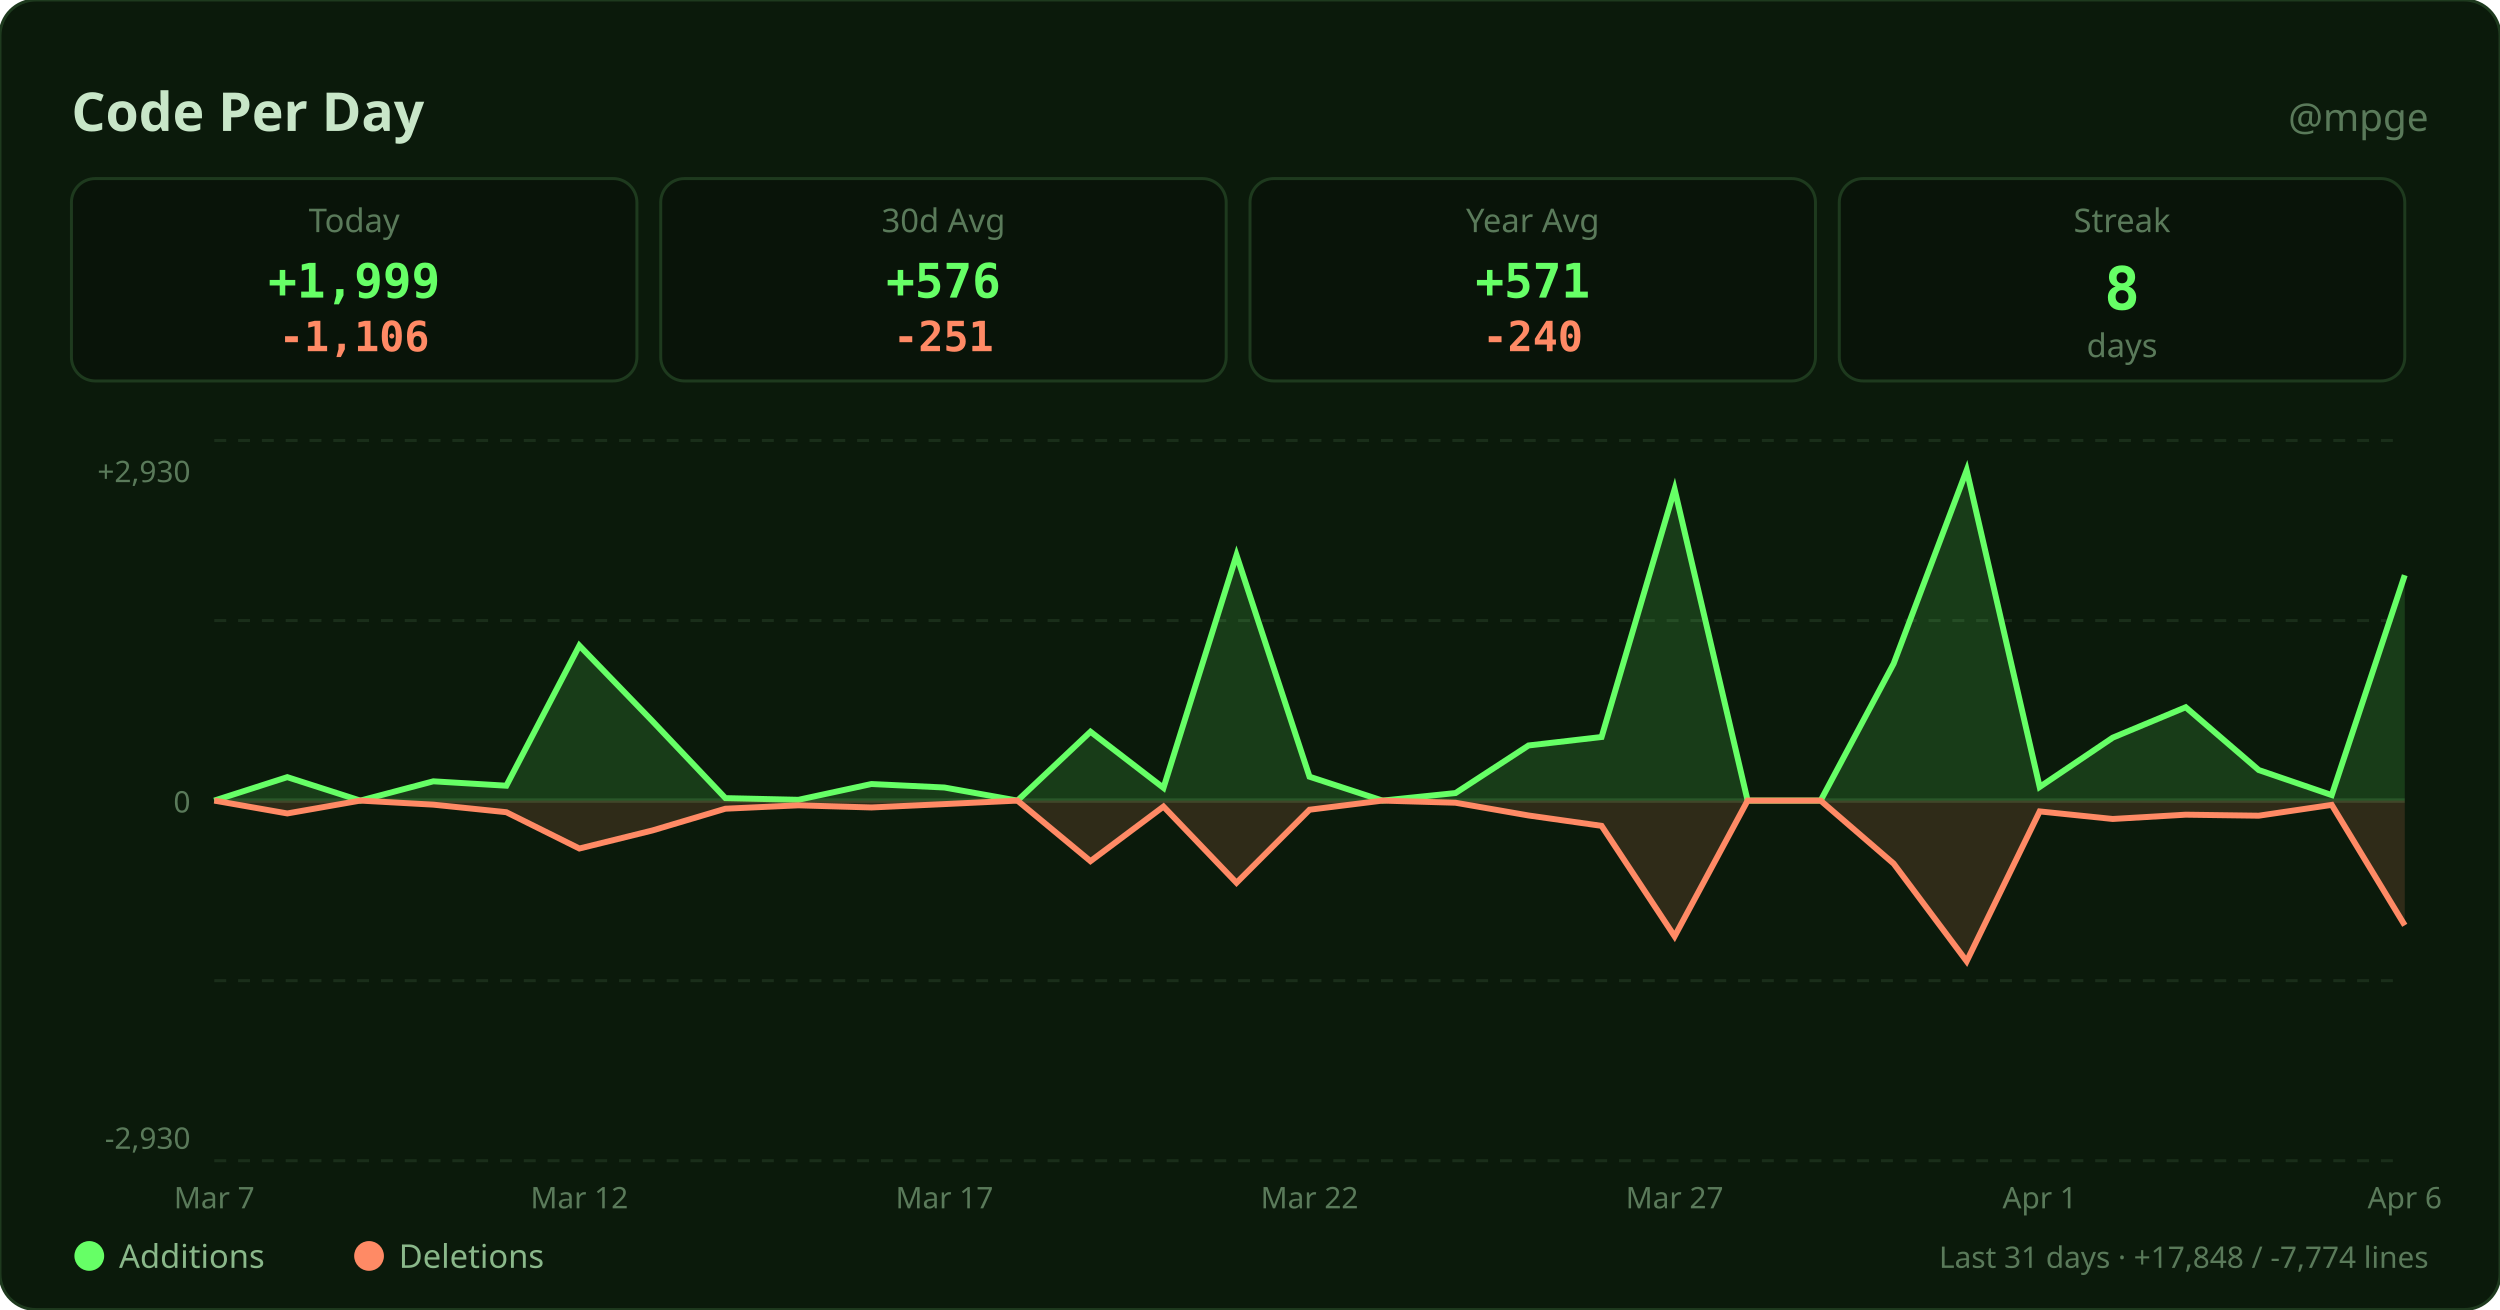
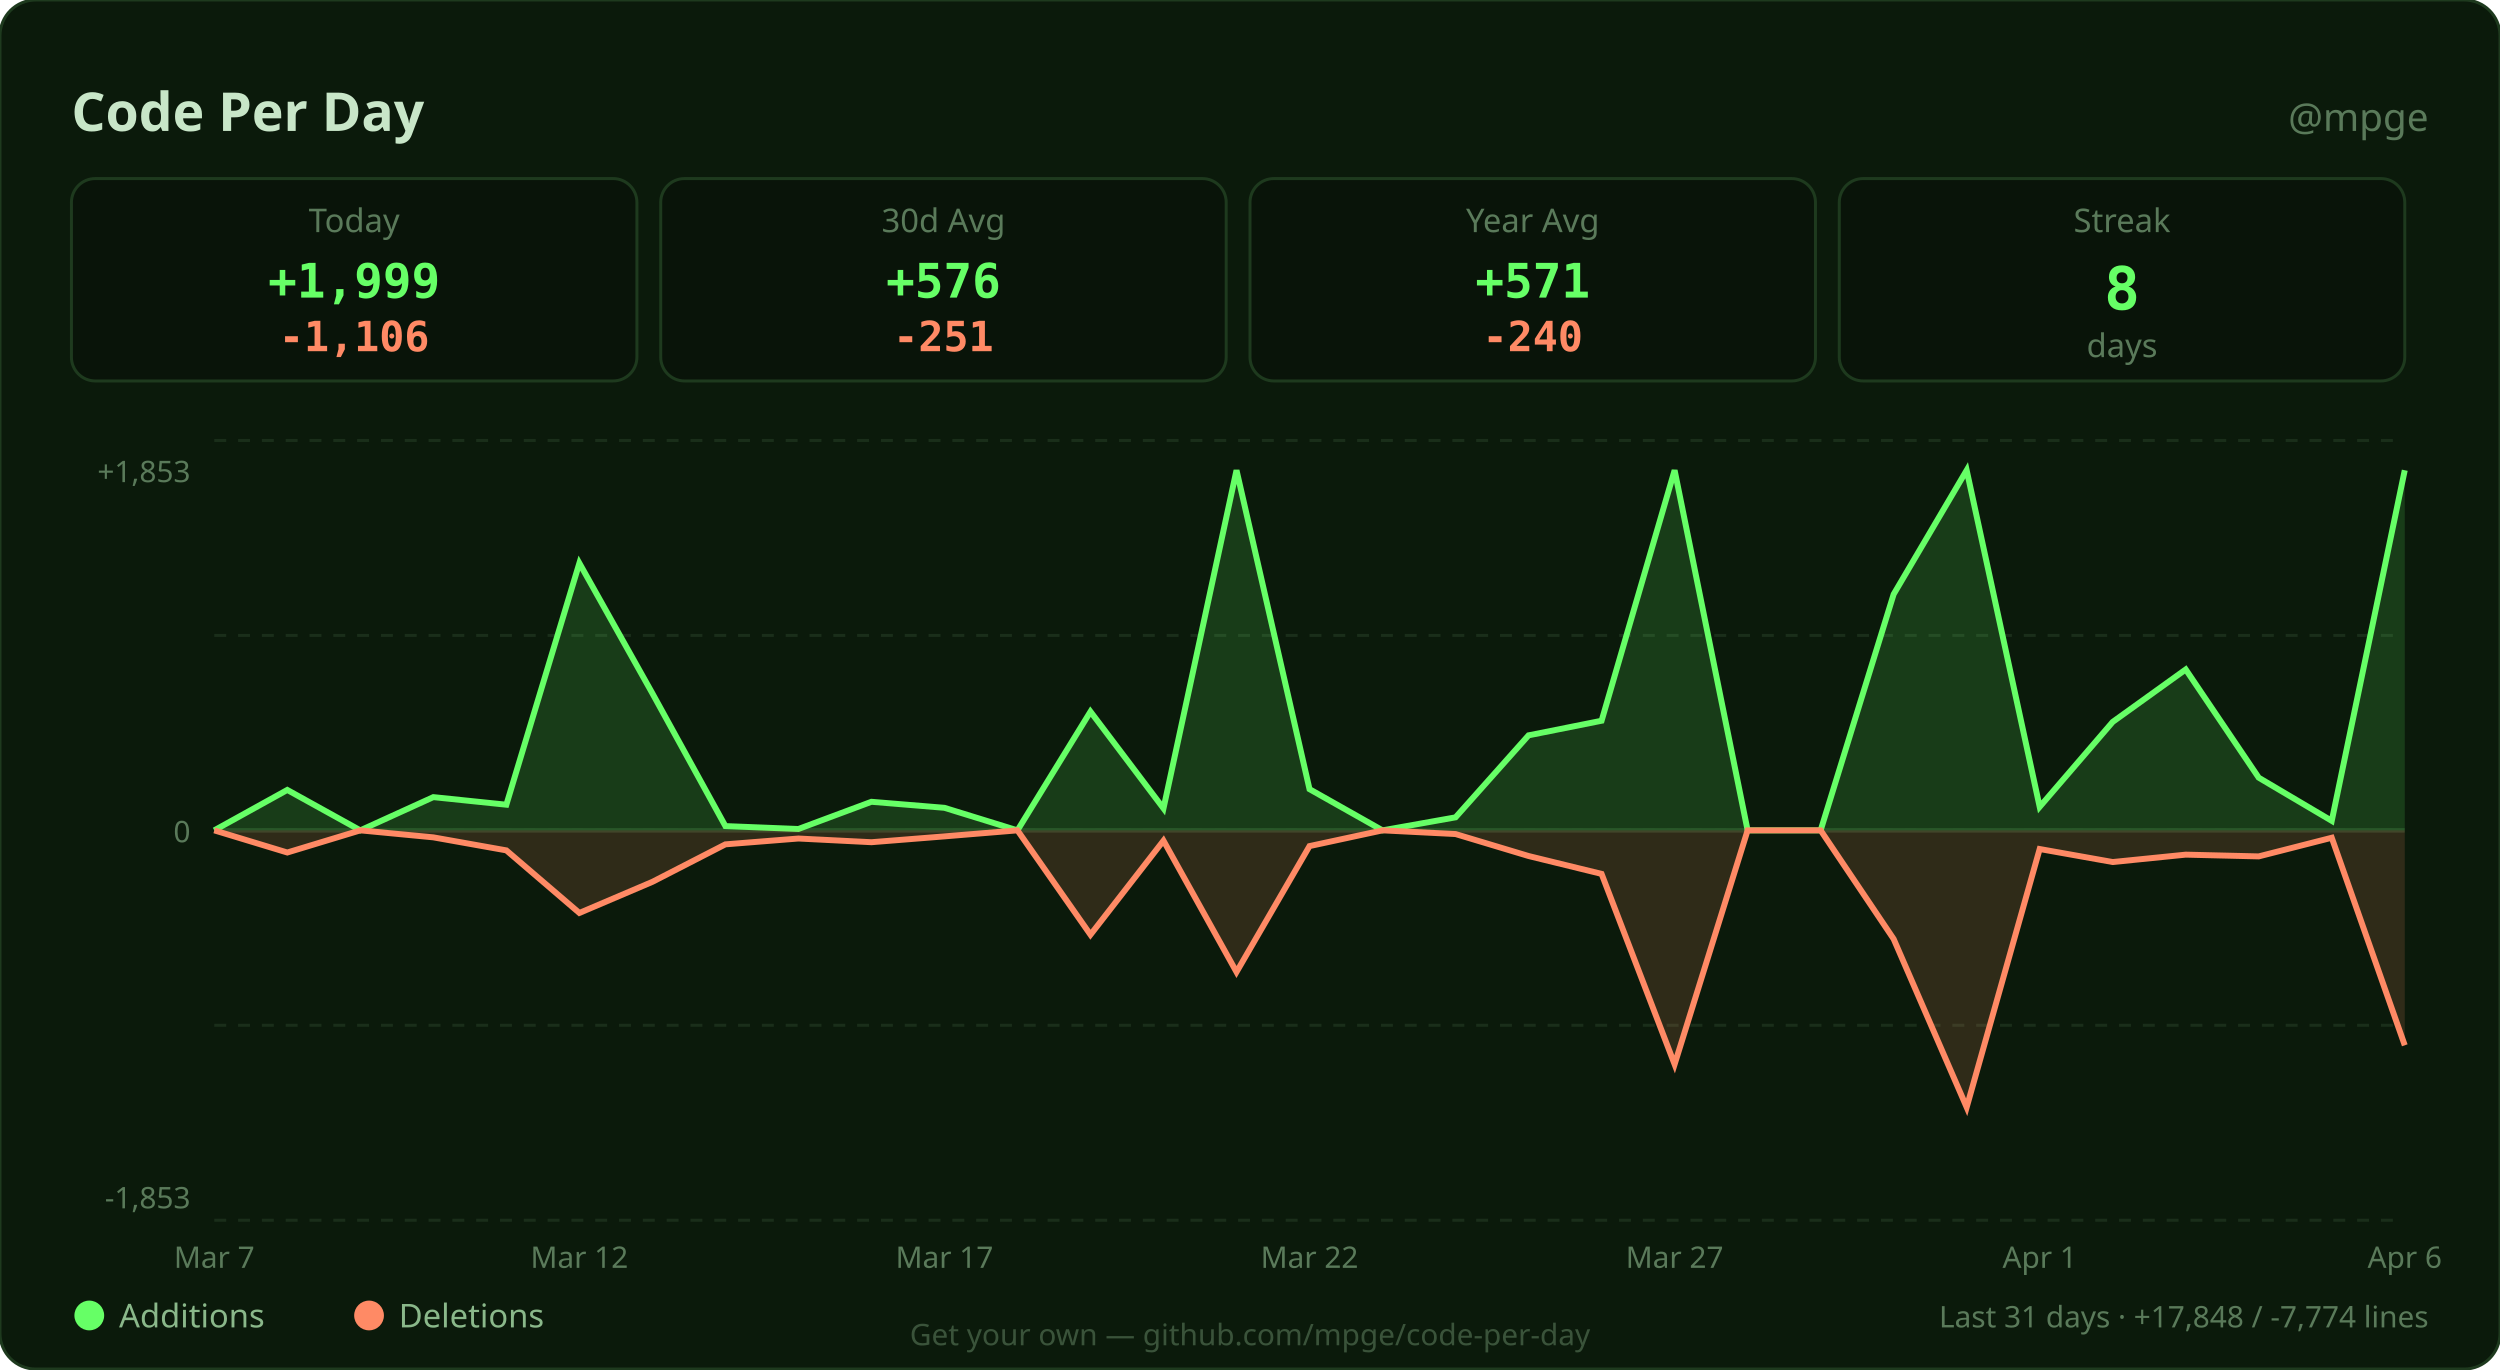
- <svg xmlns="http://www.w3.org/2000/svg" width="840" height="440" viewBox="0 0 840 440">
+ <svg xmlns="http://www.w3.org/2000/svg" width="840" height="460" viewBox="0 0 840 460">
  <style>
      @keyframes fadeInUp {
        from { opacity: 0; transform: translateY(12px); }
        to   { opacity: 1; transform: translateY(0); }
      }
      @keyframes growBar {
        from { transform: scaleY(0); }
        to   { transform: scaleY(1); }
      }
      .cpd-header  { animation: fadeInUp 0.5s ease both; }
      .cpd-stats   { animation: fadeInUp 0.5s ease 0.15s both; }
      .cpd-chart   { animation: fadeInUp 0.5s ease 0.3s both; }
      .cpd-legend  { animation: fadeInUp 0.5s ease 0.45s both; }
    </style>
-   <rect width="840" height="440" rx="12" fill="#0b1a0b" stroke="#1e3a1e" stroke-width="1" />
+   <rect width="840" height="460" rx="12" fill="#0b1a0b" stroke="#1e3a1e" stroke-width="1" />
  <g class="cpd-header">
-     <text x="24" y="44" fill="#c8e6c8" font-size="18" font-family="'Segoe UI', sans-serif" font-weight="700">Code Per Day</text>
+     <a href="https://github.com/mpge/code-per-day" target="_blank">
+       <text x="24" y="44" fill="#c8e6c8" font-size="18" font-family="'Segoe UI', sans-serif" font-weight="700">Code Per Day</text>
+     </a>
    <text x="816" y="44" fill="#5a7a5a" font-size="13" font-family="'Segoe UI', sans-serif" text-anchor="end" font-weight="500">@mpge</text>
  </g>
  <g class="cpd-stats">
    <rect x="24" y="60" width="190" height="68" rx="8" fill="#091409" stroke="#1e3a1e" stroke-width="1" />
    <text x="119" y="78" fill="#5a7a5a" font-size="11" font-family="'Segoe UI', sans-serif" text-anchor="middle" font-weight="500">Today</text>
    <text x="119" y="100" fill="#66ff66" font-size="16" font-family="'Segoe UI Mono', 'Cascadia Code', monospace" text-anchor="middle" font-weight="700">+1,999</text>
    <text x="119" y="118" fill="#ff8a65" font-size="14" font-family="'Segoe UI Mono', 'Cascadia Code', monospace" text-anchor="middle" font-weight="600">-1,106</text>
    <rect x="222" y="60" width="190" height="68" rx="8" fill="#091409" stroke="#1e3a1e" stroke-width="1" />
    <text x="317" y="78" fill="#5a7a5a" font-size="11" font-family="'Segoe UI', sans-serif" text-anchor="middle" font-weight="500">30d Avg</text>
    <text x="317" y="100" fill="#66ff66" font-size="16" font-family="'Segoe UI Mono', 'Cascadia Code', monospace" text-anchor="middle" font-weight="700">+576</text>
    <text x="317" y="118" fill="#ff8a65" font-size="14" font-family="'Segoe UI Mono', 'Cascadia Code', monospace" text-anchor="middle" font-weight="600">-251</text>
    <rect x="420" y="60" width="190" height="68" rx="8" fill="#091409" stroke="#1e3a1e" stroke-width="1" />
    <text x="515" y="78" fill="#5a7a5a" font-size="11" font-family="'Segoe UI', sans-serif" text-anchor="middle" font-weight="500">Year Avg</text>
    <text x="515" y="100" fill="#66ff66" font-size="16" font-family="'Segoe UI Mono', 'Cascadia Code', monospace" text-anchor="middle" font-weight="700">+571</text>
    <text x="515" y="118" fill="#ff8a65" font-size="14" font-family="'Segoe UI Mono', 'Cascadia Code', monospace" text-anchor="middle" font-weight="600">-240</text>
    <rect x="618" y="60" width="190" height="68" rx="8" fill="#091409" stroke="#1e3a1e" stroke-width="1" />
    <text x="713" y="78" fill="#5a7a5a" font-size="11" font-family="'Segoe UI', sans-serif" text-anchor="middle" font-weight="500">Streak</text>
    <text x="713" y="104" fill="#66ff66" font-size="20" font-family="'Segoe UI Mono', 'Cascadia Code', monospace" text-anchor="middle" font-weight="700">8</text>
    <text x="713" y="120" fill="#5a7a5a" font-size="11" font-family="'Segoe UI', sans-serif" text-anchor="middle">days</text>
  </g>
  <g class="cpd-chart">
    <line x1="72" y1="148" x2="808" y2="148" stroke="#1a2e1a" stroke-width="1" stroke-dasharray="4,4" />
-     <line x1="72" y1="208.5" x2="808" y2="208.5" stroke="#1a2e1a" stroke-width="1" stroke-dasharray="4,4" />
-     <line x1="72" y1="269" x2="808" y2="269" stroke="#1a2e1a" stroke-width="1" stroke-dasharray="4,4" />
-     <line x1="72" y1="329.5" x2="808" y2="329.5" stroke="#1a2e1a" stroke-width="1" stroke-dasharray="4,4" />
-     <line x1="72" y1="390" x2="808" y2="390" stroke="#1a2e1a" stroke-width="1" stroke-dasharray="4,4" />
-     <line x1="72" y1="269" x2="808" y2="269" stroke="#1e3a1e" stroke-width="1.5" />
-     <text x="64" y="162" fill="#5a7a5a" font-size="10" font-family="'Segoe UI', sans-serif" text-anchor="end">+2,930</text>
-     <text x="64" y="386" fill="#5a7a5a" font-size="10" font-family="'Segoe UI', sans-serif" text-anchor="end">-2,930</text>
-     <text x="64" y="273" fill="#5a7a5a" font-size="10" font-family="'Segoe UI', sans-serif" text-anchor="end">0</text>
-     <path d="M 72 269 L 72 269 L 96.533 261.12 L 121.067 269 L 145.6 262.522 L 170.133 263.999 L 194.667 216.91 L 219.2 242.292 L 243.733 268.167 L 268.267 268.735 L 292.8 263.431 L 317.333 264.605 L 341.867 269 L 366.4 245.853 L 390.933 264.719 L 415.467 186.527 L 440 260.969 L 464.533 269 L 489.067 266.462 L 513.6 250.475 L 538.133 247.633 L 562.667 164.402 L 587.2 269 L 611.733 269 L 636.267 222.971 L 660.8 158 L 685.333 264.416 L 709.867 247.861 L 734.4 237.632 L 758.933 258.733 L 783.467 267.144 L 808 193.27 L 808 269 Z" fill="#66ff66" opacity="0.15" />
-     <path d="M 72 269 L 72 269 L 96.533 261.12 L 121.067 269 L 145.6 262.522 L 170.133 263.999 L 194.667 216.91 L 219.2 242.292 L 243.733 268.167 L 268.267 268.735 L 292.8 263.431 L 317.333 264.605 L 341.867 269 L 366.4 245.853 L 390.933 264.719 L 415.467 186.527 L 440 260.969 L 464.533 269 L 489.067 266.462 L 513.6 250.475 L 538.133 247.633 L 562.667 164.402 L 587.2 269 L 611.733 269 L 636.267 222.971 L 660.8 158 L 685.333 264.416 L 709.867 247.861 L 734.4 237.632 L 758.933 258.733 L 783.467 267.144 L 808 193.27" fill="none" stroke="#66ff66" stroke-width="2" />
-     <path d="M 72 269 L 72 269 L 96.533 273.319 L 121.067 269 L 145.6 270.364 L 170.133 272.902 L 194.667 285.101 L 219.2 279.039 L 243.733 271.728 L 268.267 270.591 L 292.8 271.311 L 317.333 270.174 L 341.867 269 L 366.4 289.344 L 390.933 271.008 L 415.467 296.617 L 440 272.069 L 464.533 269 L 489.067 269.72 L 513.6 274.001 L 538.133 277.486 L 562.667 314.612 L 587.2 269 L 611.733 269 L 636.267 290.177 L 660.8 322.985 L 685.333 272.637 L 709.867 275.175 L 734.4 273.735 L 758.933 274.076 L 783.467 270.44 L 808 310.9 L 808 269 Z" fill="#ff8a65" opacity="0.15" />
-     <path d="M 72 269 L 72 269 L 96.533 273.319 L 121.067 269 L 145.6 270.364 L 170.133 272.902 L 194.667 285.101 L 219.2 279.039 L 243.733 271.728 L 268.267 270.591 L 292.8 271.311 L 317.333 270.174 L 341.867 269 L 366.4 289.344 L 390.933 271.008 L 415.467 296.617 L 440 272.069 L 464.533 269 L 489.067 269.72 L 513.6 274.001 L 538.133 277.486 L 562.667 314.612 L 587.2 269 L 611.733 269 L 636.267 290.177 L 660.8 322.985 L 685.333 272.637 L 709.867 275.175 L 734.4 273.735 L 758.933 274.076 L 783.467 270.44 L 808 310.9" fill="none" stroke="#ff8a65" stroke-width="2" />
-     <text x="72" y="406" fill="#5a7a5a" font-size="10" font-family="'Segoe UI', sans-serif" text-anchor="middle">Mar 7</text>
-     <text x="194.667" y="406" fill="#5a7a5a" font-size="10" font-family="'Segoe UI', sans-serif" text-anchor="middle">Mar 12</text>
-     <text x="317.333" y="406" fill="#5a7a5a" font-size="10" font-family="'Segoe UI', sans-serif" text-anchor="middle">Mar 17</text>
-     <text x="440" y="406" fill="#5a7a5a" font-size="10" font-family="'Segoe UI', sans-serif" text-anchor="middle">Mar 22</text>
-     <text x="562.667" y="406" fill="#5a7a5a" font-size="10" font-family="'Segoe UI', sans-serif" text-anchor="middle">Mar 27</text>
-     <text x="685.333" y="406" fill="#5a7a5a" font-size="10" font-family="'Segoe UI', sans-serif" text-anchor="middle">Apr 1</text>
-     <text x="808" y="406" fill="#5a7a5a" font-size="10" font-family="'Segoe UI', sans-serif" text-anchor="middle">Apr 6</text>
+     <line x1="72" y1="213.5" x2="808" y2="213.5" stroke="#1a2e1a" stroke-width="1" stroke-dasharray="4,4" />
+     <line x1="72" y1="279" x2="808" y2="279" stroke="#1a2e1a" stroke-width="1" stroke-dasharray="4,4" />
+     <line x1="72" y1="344.5" x2="808" y2="344.5" stroke="#1a2e1a" stroke-width="1" stroke-dasharray="4,4" />
+     <line x1="72" y1="410" x2="808" y2="410" stroke="#1a2e1a" stroke-width="1" stroke-dasharray="4,4" />
+     <line x1="72" y1="279" x2="808" y2="279" stroke="#1e3a1e" stroke-width="1.5" />
+     <text x="64" y="162" fill="#5a7a5a" font-size="10" font-family="'Segoe UI', sans-serif" text-anchor="end">+1,853</text>
+     <text x="64" y="406" fill="#5a7a5a" font-size="10" font-family="'Segoe UI', sans-serif" text-anchor="end">-1,853</text>
+     <text x="64" y="283" fill="#5a7a5a" font-size="10" font-family="'Segoe UI', sans-serif" text-anchor="end">0</text>
+     <path d="M 72 279 L 72 279 L 96.533 265.418 L 121.067 279 L 145.6 267.834 L 170.133 270.38 L 194.667 189.213 L 219.2 232.964 L 243.733 277.563 L 268.267 278.543 L 292.8 269.401 L 317.333 271.425 L 341.867 279 L 366.4 239.102 L 390.933 271.621 L 415.467 158 L 440 265.157 L 464.533 279 L 489.067 274.625 L 513.6 247.069 L 538.133 242.171 L 562.667 158 L 587.2 279 L 611.733 279 L 636.267 199.661 L 660.8 158 L 685.333 271.099 L 709.867 242.563 L 734.4 224.932 L 758.933 261.304 L 783.467 275.8 L 808 158 L 808 279 Z" fill="#66ff66" opacity="0.15" />
+     <path d="M 72 279 L 72 279 L 96.533 265.418 L 121.067 279 L 145.6 267.834 L 170.133 270.38 L 194.667 189.213 L 219.2 232.964 L 243.733 277.563 L 268.267 278.543 L 292.8 269.401 L 317.333 271.425 L 341.867 279 L 366.4 239.102 L 390.933 271.621 L 415.467 158 L 440 265.157 L 464.533 279 L 489.067 274.625 L 513.6 247.069 L 538.133 242.171 L 562.667 158 L 587.2 279 L 611.733 279 L 636.267 199.661 L 660.8 158 L 685.333 271.099 L 709.867 242.563 L 734.4 224.932 L 758.933 261.304 L 783.467 275.8 L 808 158" fill="none" stroke="#66ff66" stroke-width="2" />
+     <path d="M 72 279 L 72 279 L 96.533 286.444 L 121.067 279 L 145.6 281.351 L 170.133 285.726 L 194.667 306.752 L 219.2 296.304 L 243.733 283.702 L 268.267 281.743 L 292.8 282.983 L 317.333 281.024 L 341.867 279 L 366.4 314.066 L 390.933 282.461 L 415.467 326.603 L 440 284.289 L 464.533 279 L 489.067 280.241 L 513.6 287.62 L 538.133 293.627 L 562.667 357.621 L 587.2 279 L 611.733 279 L 636.267 315.502 L 660.8 372.052 L 685.333 285.269 L 709.867 289.644 L 734.4 287.162 L 758.933 287.75 L 783.467 281.481 L 808 351.221 L 808 279 Z" fill="#ff8a65" opacity="0.15" />
+     <path d="M 72 279 L 72 279 L 96.533 286.444 L 121.067 279 L 145.6 281.351 L 170.133 285.726 L 194.667 306.752 L 219.2 296.304 L 243.733 283.702 L 268.267 281.743 L 292.8 282.983 L 317.333 281.024 L 341.867 279 L 366.4 314.066 L 390.933 282.461 L 415.467 326.603 L 440 284.289 L 464.533 279 L 489.067 280.241 L 513.6 287.62 L 538.133 293.627 L 562.667 357.621 L 587.2 279 L 611.733 279 L 636.267 315.502 L 660.8 372.052 L 685.333 285.269 L 709.867 289.644 L 734.4 287.162 L 758.933 287.75 L 783.467 281.481 L 808 351.221" fill="none" stroke="#ff8a65" stroke-width="2" />
+     <text x="72" y="426" fill="#5a7a5a" font-size="10" font-family="'Segoe UI', sans-serif" text-anchor="middle">Mar 7</text>
+     <text x="194.667" y="426" fill="#5a7a5a" font-size="10" font-family="'Segoe UI', sans-serif" text-anchor="middle">Mar 12</text>
+     <text x="317.333" y="426" fill="#5a7a5a" font-size="10" font-family="'Segoe UI', sans-serif" text-anchor="middle">Mar 17</text>
+     <text x="440" y="426" fill="#5a7a5a" font-size="10" font-family="'Segoe UI', sans-serif" text-anchor="middle">Mar 22</text>
+     <text x="562.667" y="426" fill="#5a7a5a" font-size="10" font-family="'Segoe UI', sans-serif" text-anchor="middle">Mar 27</text>
+     <text x="685.333" y="426" fill="#5a7a5a" font-size="10" font-family="'Segoe UI', sans-serif" text-anchor="middle">Apr 1</text>
+     <text x="808" y="426" fill="#5a7a5a" font-size="10" font-family="'Segoe UI', sans-serif" text-anchor="middle">Apr 6</text>
  </g>
  <g class="cpd-legend">
-     <circle cx="30" cy="422" r="5" fill="#66ff66" />
-     <text x="40" y="426" fill="#8ab88a" font-size="11" font-family="'Segoe UI', sans-serif">Additions</text>
-     <circle cx="124" cy="422" r="5" fill="#ff8a65" />
-     <text x="134" y="426" fill="#8ab88a" font-size="11" font-family="'Segoe UI', sans-serif">Deletions</text>
-     <text x="816" y="426" fill="#5a7a5a" font-size="10" font-family="'Segoe UI', sans-serif" text-anchor="end">Last 31 days · +17,848 / -7,774 lines</text>
+     <circle cx="30" cy="442" r="5" fill="#66ff66" />
+     <text x="40" y="446" fill="#8ab88a" font-size="11" font-family="'Segoe UI', sans-serif">Additions</text>
+     <circle cx="124" cy="442" r="5" fill="#ff8a65" />
+     <text x="134" y="446" fill="#8ab88a" font-size="11" font-family="'Segoe UI', sans-serif">Deletions</text>
+     <text x="816" y="446" fill="#5a7a5a" font-size="10" font-family="'Segoe UI', sans-serif" text-anchor="end">Last 31 days · +17,848 / -7,774 lines</text>
  </g>
+   <a href="https://github.com/mpge/code-per-day" target="_blank">
+     <text x="420" y="452" fill="#5a7a5a" font-size="10" font-family="'Segoe UI', sans-serif" text-anchor="middle" opacity="0.6">Get your own — github.com/mpge/code-per-day</text>
+   </a>
</svg>
